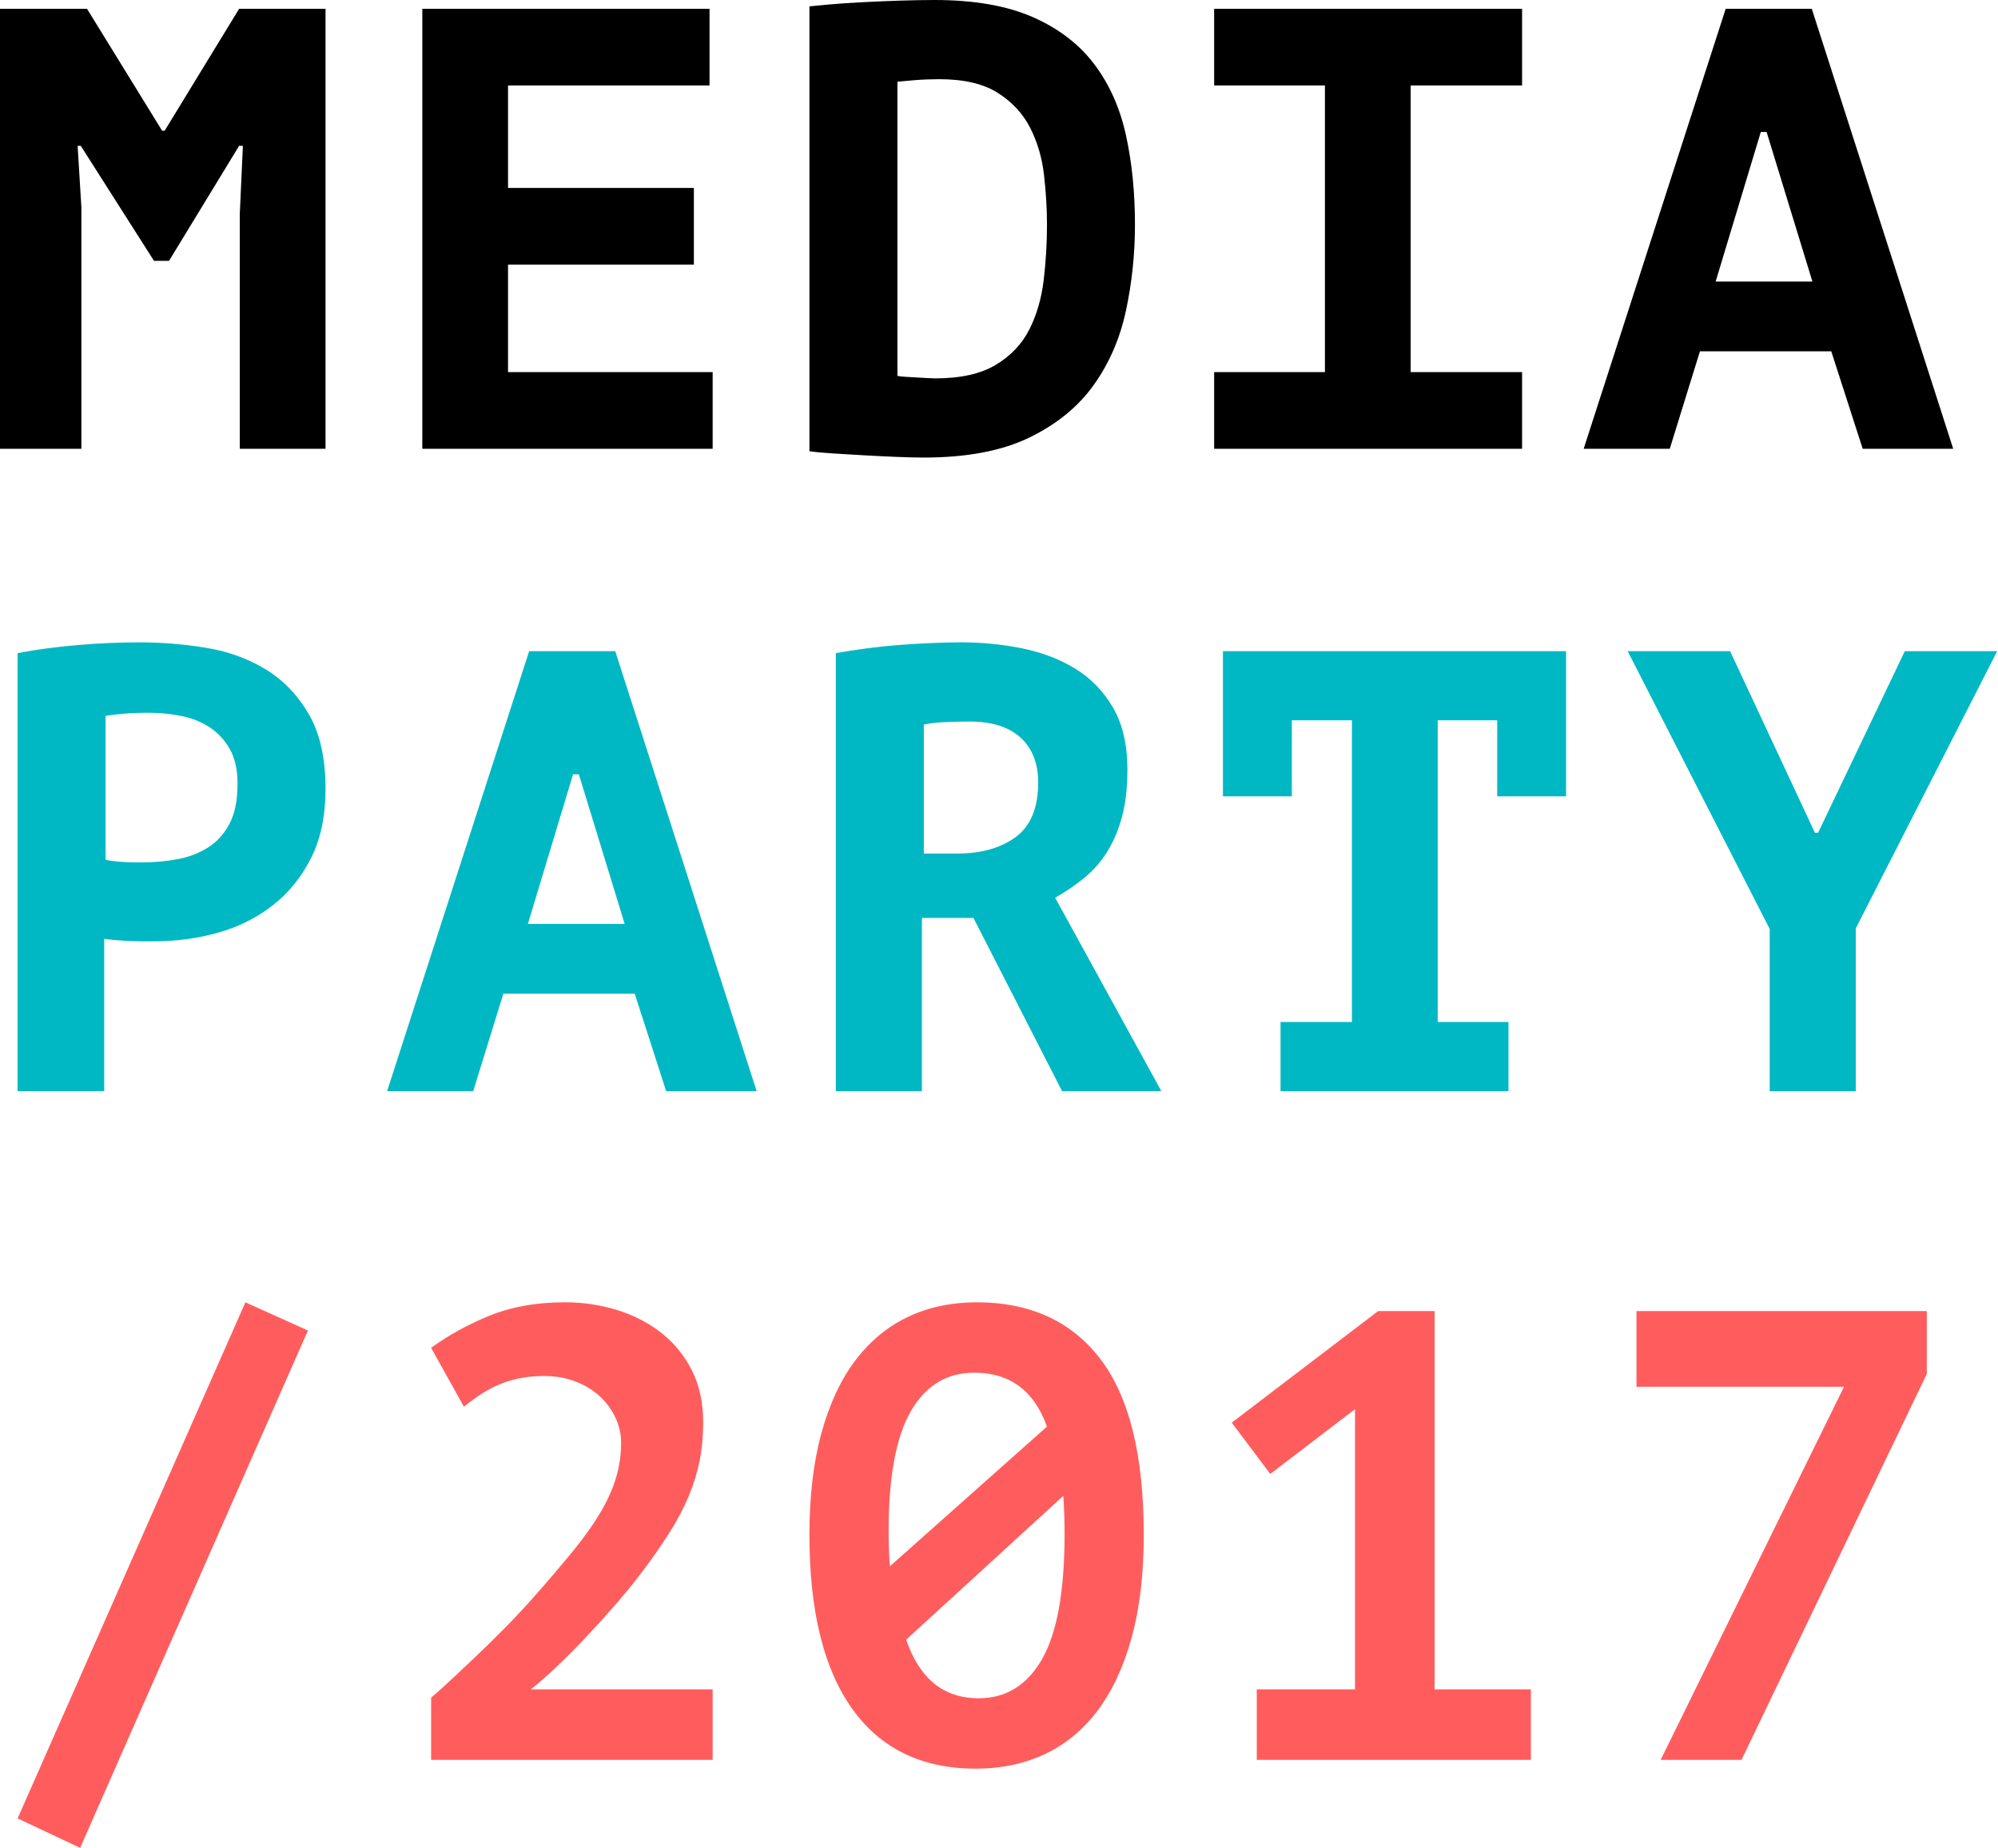
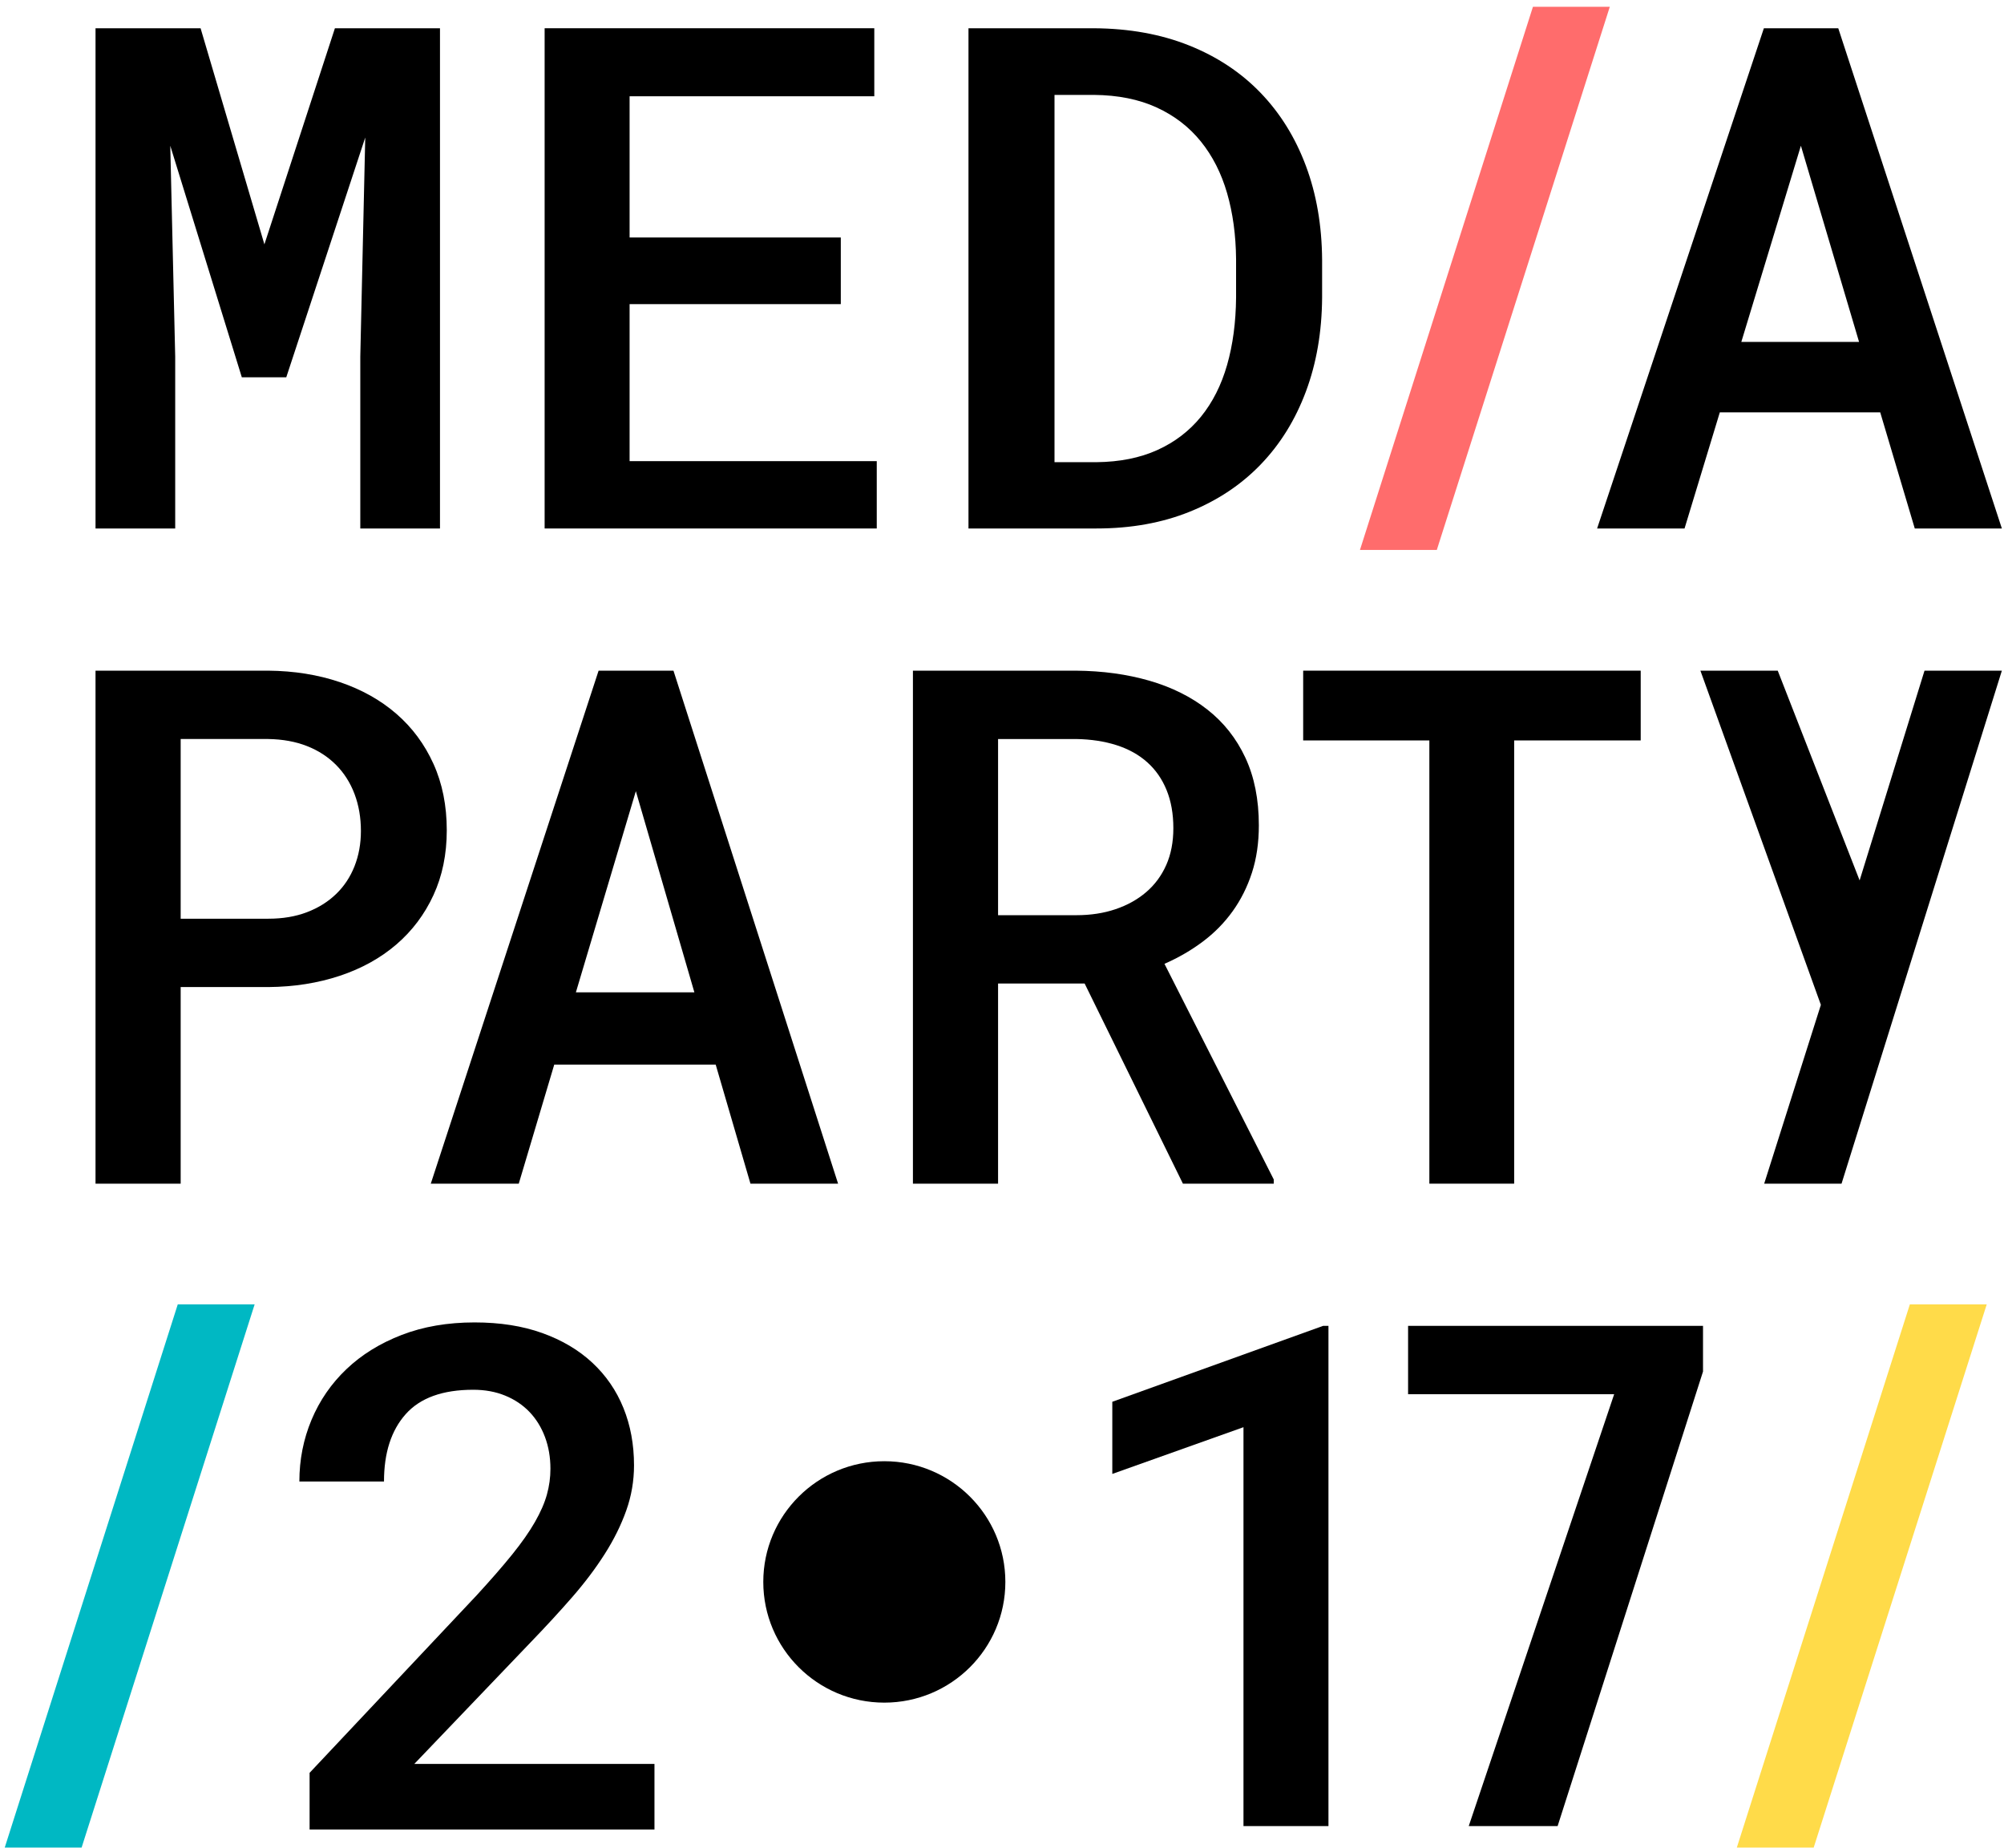
- <svg xmlns="http://www.w3.org/2000/svg" width="186px" height="172px" viewBox="0 0 186 172" version="1.1">
+ <svg xmlns="http://www.w3.org/2000/svg" width="243px" height="224px" viewBox="0 0 243 224" version="1.1">
  <defs />
-   <g id="Page-1" stroke="none" stroke-width="1" fill="none" fill-rule="evenodd">
-     <g id="Desktop" transform="translate(-194, -156)">
-       <g id="Group-5" transform="translate(194, 156)">
-         <path d="M1.638,60.791 C3.286,60.477 5.101,60.232 7.083,60.055 C9.065,59.879 11.037,59.79 12.999,59.79 C15.039,59.79 17.09,59.957 19.15,60.291 C21.21,60.624 23.065,61.291 24.713,62.291 C26.361,63.291 27.705,64.683 28.745,66.468 C29.785,68.253 30.305,70.577 30.305,73.44 C30.305,75.95 29.853,78.097 28.951,79.882 C28.048,81.667 26.851,83.137 25.36,84.294 C23.869,85.451 22.172,86.295 20.268,86.824 C18.365,87.354 16.393,87.618 14.353,87.618 L13.411,87.618 C12.979,87.618 12.528,87.609 12.057,87.589 C11.586,87.569 11.125,87.54 10.674,87.501 C10.222,87.462 9.899,87.422 9.702,87.383 L9.702,101.562 L1.638,101.562 L1.638,60.791 Z M13.824,66.343 C13.029,66.343 12.274,66.372 11.558,66.431 C10.842,66.49 10.266,66.559 9.829,66.638 L9.829,80.031 C9.988,80.07 10.226,80.109 10.544,80.149 C10.862,80.188 11.2,80.218 11.558,80.237 C11.916,80.257 12.264,80.267 12.602,80.267 L13.347,80.267 C14.421,80.267 15.484,80.168 16.538,79.972 C17.592,79.775 18.536,79.411 19.371,78.88 C20.206,78.349 20.872,77.612 21.369,76.668 C21.866,75.724 22.114,74.485 22.114,72.951 C22.114,71.653 21.876,70.581 21.399,69.735 C20.921,68.89 20.295,68.211 19.52,67.7 C18.745,67.189 17.86,66.835 16.866,66.638 C15.872,66.441 14.858,66.343 13.824,66.343 Z M59.088,92.494 L46.861,92.494 L44.053,101.562 L36.038,101.562 L49.26,60.61 L57.275,60.61 L70.438,101.562 L62.014,101.562 L59.088,92.494 Z M49.143,86 L58.152,86 L53.888,72.076 L53.347,72.076 L49.143,86 Z M77.81,60.791 C78.707,60.634 79.672,60.487 80.705,60.349 C81.739,60.212 82.773,60.104 83.806,60.026 C84.84,59.947 85.844,59.889 86.819,59.849 C87.794,59.81 88.691,59.79 89.51,59.79 C91.421,59.79 93.303,59.977 95.156,60.349 C97.008,60.722 98.666,61.359 100.129,62.261 C101.591,63.164 102.761,64.379 103.639,65.909 C104.516,67.439 104.955,69.341 104.955,71.616 C104.955,73.302 104.789,74.763 104.458,75.999 C104.126,77.234 103.668,78.323 103.083,79.264 C102.498,80.206 101.786,81.019 100.948,81.706 C100.109,82.392 99.202,83.01 98.227,83.559 L108.114,101.562 L98.871,101.562 L90.622,85.442 L85.824,85.442 L85.824,101.562 L77.81,101.562 L77.81,60.791 Z M90.247,67.162 C89.433,67.162 88.628,67.182 87.833,67.221 C87.038,67.26 86.427,67.339 86,67.457 L86,79.448 L89.142,79.448 C91.353,79.448 93.157,78.936 94.553,77.912 C95.949,76.888 96.648,75.195 96.648,72.832 C96.648,71.06 96.105,69.672 95.018,68.668 C93.932,67.664 92.342,67.162 90.247,67.162 Z M119.21,95.127 L125.855,95.127 L125.855,67.045 L120.26,67.045 L120.26,74.124 L113.848,74.124 L113.848,60.61 L145.79,60.61 L145.79,74.124 L139.379,74.124 L139.379,67.045 L133.841,67.045 L133.841,95.127 L140.428,95.127 L140.428,101.562 L119.21,101.562 L119.21,95.127 Z M164.746,86.468 L151.524,60.61 L161.06,60.61 L168.958,77.517 L169.25,77.517 L177.324,60.61 L185.924,60.61 L172.761,86.41 L172.761,101.562 L164.746,101.562 L164.746,86.468 Z" id="PARTY" fill="#00B8C3" />
-         <path d="M22.845,121.219 L28.667,123.842 L7.46,172 L1.638,169.258 L22.845,121.219 Z M66.343,163.81 L40.133,163.81 L40.133,158.023 C40.603,157.626 41.191,157.099 41.896,156.443 C42.601,155.787 43.395,155.041 44.276,154.206 C45.158,153.371 46.088,152.456 47.068,151.462 C48.047,150.468 49.007,149.434 49.947,148.36 C51.279,146.849 52.445,145.477 53.444,144.244 C54.443,143.011 55.266,141.848 55.912,140.755 C56.558,139.661 57.038,138.587 57.352,137.533 C57.665,136.48 57.822,135.396 57.822,134.283 C57.822,133.487 57.646,132.712 57.293,131.956 C56.94,131.201 56.451,130.534 55.824,129.958 C55.197,129.381 54.443,128.924 53.561,128.586 C52.68,128.248 51.71,128.079 50.652,128.079 C49.242,128.079 47.959,128.298 46.803,128.735 C45.648,129.172 44.443,129.908 43.189,130.942 L40.133,125.454 C41.779,124.261 43.61,123.257 45.628,122.442 C47.646,121.627 49.967,121.219 52.592,121.219 C54.276,121.219 55.892,121.458 57.44,121.935 C58.987,122.412 60.359,123.118 61.553,124.052 C62.748,124.987 63.698,126.15 64.404,127.542 C65.109,128.934 65.461,130.544 65.461,132.374 C65.461,133.646 65.354,134.829 65.138,135.923 C64.923,137.017 64.59,138.11 64.139,139.204 C63.689,140.297 63.101,141.421 62.376,142.574 C61.651,143.727 60.78,144.98 59.761,146.332 C58.978,147.366 58.125,148.41 57.205,149.464 C56.284,150.517 55.373,151.522 54.472,152.476 C53.571,153.43 52.68,154.325 51.798,155.16 C50.917,155.995 50.124,156.691 49.418,157.248 L66.343,157.248 L66.343,163.81 Z M75.352,142.864 C75.352,139.247 75.729,136.076 76.481,133.353 C77.233,130.63 78.293,128.374 79.659,126.586 C81.025,124.797 82.658,123.455 84.559,122.561 C86.46,121.666 88.578,121.219 90.914,121.219 C95.904,121.219 99.745,122.978 102.437,126.496 C105.13,130.014 106.476,135.47 106.476,142.864 C106.476,146.521 106.1,149.712 105.348,152.435 C104.595,155.158 103.536,157.423 102.17,159.232 C100.804,161.041 99.161,162.392 97.24,163.287 C95.32,164.181 93.191,164.629 90.855,164.629 C85.826,164.629 81.985,162.77 79.332,159.053 C76.679,155.336 75.352,149.94 75.352,142.864 Z M99.105,142.778 C99.105,142.138 99.095,141.528 99.075,140.948 C99.055,140.368 99.025,139.798 98.985,139.238 L84.362,152.617 C85.595,156.256 87.844,158.076 91.107,158.076 C93.653,158.076 95.623,156.856 97.016,154.417 C98.408,151.977 99.105,148.097 99.105,142.778 Z M82.724,142.525 C82.724,143.108 82.734,143.662 82.754,144.187 C82.774,144.712 82.804,145.246 82.844,145.79 L97.467,132.786 C96.268,129.443 94.011,127.771 90.695,127.771 C88.138,127.771 86.17,128.967 84.791,131.358 C83.413,133.749 82.724,137.471 82.724,142.525 Z M116.997,157.245 L126.14,157.245 L126.14,131.168 L118.252,137.195 L114.667,132.421 L128.292,122.038 L133.55,122.038 L133.55,157.245 L142.514,157.245 L142.514,163.81 L116.997,163.81 L116.997,157.245 Z M154.595,163.81 L171.666,129.08 L152.343,129.08 L152.343,122.038 L179.371,122.038 L179.371,127.886 L162.123,163.81 L154.595,163.81 Z" id="/2017" fill="#FF5D5D" />
-         <path d="M22.321,19.95 L22.612,13.573 L22.262,13.573 L15.735,24.279 L14.336,24.279 L7.518,13.573 L7.227,13.573 L7.576,19.306 L7.576,41.771 L0,41.771 L0,0.819 L8.101,0.819 L15.094,12.169 L15.327,12.169 L22.262,0.819 L30.305,0.819 L30.305,41.771 L22.321,41.771 L22.321,19.95 Z M39.314,0.819 L66.052,0.819 L66.052,7.956 L47.295,7.956 L47.295,17.493 L64.595,17.493 L64.595,24.63 L47.295,24.63 L47.295,34.634 L66.343,34.634 L66.343,41.771 L39.314,41.771 L39.314,0.819 Z M75.352,0.591 C75.709,0.551 76.333,0.492 77.224,0.413 C78.115,0.335 79.126,0.266 80.255,0.207 C81.384,0.148 82.552,0.098 83.76,0.059 C84.969,0.02 86.048,0 86.999,0 C90.683,0 93.733,0.532 96.15,1.595 C98.566,2.658 100.478,4.125 101.884,5.996 C103.29,7.866 104.271,10.072 104.825,12.612 C105.38,15.152 105.657,17.918 105.657,20.911 C105.657,23.629 105.38,26.287 104.825,28.886 C104.271,31.485 103.27,33.799 101.824,35.827 C100.379,37.855 98.378,39.489 95.823,40.73 C93.268,41.97 89.99,42.59 85.989,42.59 C85.355,42.59 84.543,42.571 83.552,42.531 C82.562,42.492 81.552,42.443 80.522,42.384 C79.492,42.325 78.502,42.266 77.551,42.207 C76.6,42.147 75.867,42.079 75.352,42 L75.352,0.591 Z M87.434,7.371 C86.664,7.371 85.914,7.401 85.185,7.459 C84.455,7.517 83.908,7.566 83.543,7.605 L83.543,34.986 C83.705,35.024 83.948,35.054 84.272,35.073 C84.597,35.093 84.931,35.112 85.276,35.131 C85.62,35.151 85.955,35.17 86.279,35.19 C86.603,35.209 86.867,35.219 87.069,35.219 C89.42,35.219 91.295,34.801 92.694,33.964 C94.092,33.127 95.136,32.028 95.825,30.665 C96.514,29.303 96.96,27.766 97.163,26.053 C97.365,24.341 97.467,22.628 97.467,20.916 C97.467,19.437 97.375,17.899 97.193,16.304 C97.011,14.708 96.585,13.248 95.916,11.925 C95.247,10.602 94.244,9.512 92.906,8.656 C91.569,7.8 89.745,7.371 87.434,7.371 Z M113.029,34.634 L123.342,34.634 L123.342,7.956 L113.029,7.956 L113.029,0.819 L141.695,0.819 L141.695,7.956 L131.324,7.956 L131.324,34.634 L141.695,34.634 L141.695,41.771 L113.029,41.771 L113.029,34.634 Z M170.479,32.703 L158.252,32.703 L155.444,41.771 L147.429,41.771 L160.65,0.819 L168.665,0.819 L181.829,41.771 L173.404,41.771 L170.479,32.703 Z M159.714,26.21 L168.724,26.21 L164.459,12.286 L163.919,12.286 L159.714,26.21 Z" id="MEDIA" fill="#000000" />
+   <g id="V.2" stroke="none" stroke-width="1" fill="none" fill-rule="evenodd">
+     <g id="Desktop" transform="translate(-233, -194)">
+       <g id="Group-5" transform="translate(40, 193)">
+         <g id="logo_mp_sq_w" transform="translate(193, 0)">
+           <g>
+             <g id="Media" transform="translate(11.00752, 0)">
+               <polygon id="Fill-66" fill="#000000" points="13.315 4.425 21.053 30.626 29.603 4.425 42.344 4.425 42.344 65.073 32.681 65.073 32.681 44.245 33.281 17.671 23.704 46.745 18.316 46.745 9.639 18.67 10.237 44.245 10.237 65.073 0.576 65.073 0.576 4.425" />
+               <polygon id="Fill-68" fill="#000000" points="90.945 37.872 65.336 37.872 65.336 56.908 95.306 56.908 95.306 65.072 55.033 65.072 55.033 4.424 95.007 4.424 95.007 12.672 65.336 12.672 65.336 29.793 90.945 29.793" />
+               <path d="M116.859,12.506 L116.859,57.034 L121.947,57.034 C124.768,57.004 127.234,56.512 129.344,55.554 C131.452,54.597 133.211,53.249 134.622,51.515 C136.033,49.779 137.088,47.688 137.787,45.246 C138.486,42.802 138.849,40.08 138.876,37.082 L138.876,32.415 C138.849,29.5 138.486,26.834 137.787,24.418 C137.088,22.003 136.027,19.912 134.602,18.149 C133.176,16.385 131.388,15.012 129.236,14.026 C127.084,13.04 124.556,12.533 121.648,12.506 L116.859,12.506 Z M106.428,65.071 L106.428,4.426 L121.648,4.426 C125.922,4.453 129.764,5.146 133.169,6.507 C136.576,7.868 139.467,9.784 141.848,12.255 C144.228,14.726 146.059,17.677 147.341,21.107 C148.624,24.537 149.28,28.334 149.308,32.5 L149.308,37.082 C149.28,41.247 148.624,45.043 147.341,48.473 C146.059,51.903 144.235,54.846 141.869,57.304 C139.504,59.761 136.64,61.671 133.275,63.03 C129.913,64.391 126.137,65.071 121.947,65.071 L106.428,65.071 Z" id="Fill-70" fill="#000000" />
+               <polygon id="Fill-74" fill="#FF6C6C" points="163.216 67.675 153.897 67.675 174.873 1.822 184.193 1.822" />
+               <path d="M200.14,42.454 L214.418,42.454 L207.364,18.67 L200.14,42.454 Z M216.983,50.993 L197.533,50.993 L193.256,65.071 L182.654,65.071 L202.875,4.426 L211.896,4.426 L231.733,65.071 L221.173,65.071 L216.983,50.993 Z" id="Fill-72" fill="#000000" />
+             </g>
+             <g id="Party" transform="translate(11.00752, 80.4878)" fill="#000000">
+               <path d="M10.9,31.894 L21.526,31.894 C23.276,31.894 24.84,31.631 26.216,31.104 C27.593,30.577 28.769,29.844 29.743,28.904 C30.719,27.965 31.464,26.84 31.982,25.53 C32.497,24.219 32.756,22.796 32.756,21.257 C32.756,19.635 32.497,18.14 31.982,16.772 C31.464,15.405 30.719,14.231 29.743,13.249 C28.769,12.266 27.593,11.504 26.216,10.962 C24.84,10.422 23.276,10.137 21.526,10.108 L10.9,10.108 L10.9,31.894 Z M10.9,40.181 L10.9,64.016 L0.575,64.016 L0.575,1.821 L21.526,1.821 C24.652,1.85 27.542,2.313 30.197,3.21 C32.849,4.108 35.137,5.388 37.058,7.055 C38.979,8.721 40.478,10.743 41.554,13.121 C42.63,15.499 43.167,18.182 43.167,21.173 C43.167,24.078 42.63,26.697 41.554,29.032 C40.478,31.368 38.979,33.361 37.058,35.013 C35.137,36.665 32.849,37.931 30.197,38.815 C27.542,39.698 24.652,40.154 21.526,40.181 L10.9,40.181 Z" id="Fill-77" />
+               <path d="M58.823,40.822 L73.192,40.822 L66.094,16.431 L58.823,40.822 Z M75.775,49.579 L56.2,49.579 L51.896,64.017 L41.228,64.017 L61.577,1.822 L70.655,1.822 L90.617,64.017 L79.991,64.017 L75.775,49.579 Z" id="Fill-79" />
+               <path d="M110.016,31.467 L119.525,31.467 C121.246,31.467 122.822,31.226 124.256,30.741 C125.691,30.256 126.931,29.567 127.979,28.668 C129.024,27.772 129.835,26.676 130.41,25.379 C130.982,24.084 131.27,22.597 131.27,20.916 C131.27,19.178 130.997,17.642 130.452,16.303 C129.907,14.964 129.125,13.839 128.107,12.928 C127.089,12.017 125.849,11.327 124.387,10.857 C122.923,10.387 121.288,10.138 119.481,10.109 L110.016,10.109 L110.016,31.467 Z M120.514,39.754 L110.016,39.754 L110.016,64.017 L99.691,64.017 L99.691,1.822 L119.481,1.822 C122.693,1.85 125.654,2.256 128.366,3.039 C131.076,3.822 133.42,4.99 135.4,6.542 C137.379,8.095 138.913,10.037 140.003,12.373 C141.092,14.707 141.637,17.442 141.637,20.574 C141.637,22.681 141.358,24.597 140.799,26.32 C140.239,28.043 139.458,29.601 138.454,30.997 C137.451,32.393 136.245,33.617 134.84,34.67 C133.435,35.724 131.886,36.622 130.193,37.363 L143.444,63.505 L143.444,64.017 L132.431,64.017 L120.514,39.754 Z" id="Fill-81" />
+               <polygon id="Fill-83" points="187.94 10.28 172.596 10.28 172.596 64.016 162.313 64.016 162.313 10.28 147.012 10.28 147.012 1.821 187.94 1.821" />
+               <polygon id="Fill-85" points="222.354 1.822 214.486 27.248 204.557 1.822 195.179 1.822 209.787 42.338 202.913 64.017 212.293 64.017 231.733 1.822" />
+             </g>
+             <g id="2017" transform="translate(0, 157.3171)">
+               <polygon id="Fill-87" fill="#00B8C3" points="9.897 67.675 0.575 67.675 21.555 1.822 30.877 1.822" />
+               <path d="M79.359,65.489 L37.541,65.489 L37.541,58.616 L57.808,37.082 C59.518,35.22 60.951,33.575 62.106,32.145 C63.26,30.714 64.18,29.403 64.864,28.208 C65.548,27.015 66.032,25.905 66.317,24.877 C66.603,23.849 66.744,22.808 66.744,21.753 C66.744,20.364 66.524,19.08 66.082,17.9 C65.64,16.72 65.012,15.707 64.202,14.86 C63.389,14.013 62.405,13.353 61.25,12.881 C60.096,12.409 58.806,12.173 57.381,12.173 C53.675,12.173 50.945,13.159 49.193,15.131 C47.439,17.101 46.562,19.823 46.562,23.295 L36.301,23.295 C36.301,20.655 36.793,18.164 37.776,15.817 C38.759,13.471 40.17,11.423 42.009,9.674 C43.847,7.923 46.078,6.542 48.701,5.529 C51.323,4.515 54.273,4.009 57.551,4.009 C60.63,4.009 63.367,4.439 65.761,5.3 C68.155,6.16 70.18,7.362 71.833,8.902 C73.486,10.444 74.741,12.27 75.596,14.381 C76.451,16.49 76.879,18.809 76.879,21.335 C76.879,23.225 76.565,25.051 75.937,26.814 C75.312,28.578 74.442,30.334 73.33,32.082 C72.219,33.831 70.892,35.589 69.353,37.353 C67.814,39.116 66.146,40.927 64.35,42.787 L50.24,57.533 L79.359,57.533 L79.359,65.489 Z" id="Fill-91" fill="#000000" />
+               <path d="M121.907,35.47 C121.907,43.552 115.336,50.105 107.231,50.105 C99.125,50.105 92.554,43.552 92.554,35.47 C92.554,27.389 99.125,20.836 107.231,20.836 C115.336,20.836 121.907,27.389 121.907,35.47" id="Fill-97" fill="#000000" />
+               <polygon id="Fill-93" fill="#000000" points="161.086 65.072 150.781 65.072 150.781 16.712 134.875 22.377 134.875 13.631 160.444 4.424 161.086 4.424" />
+               <polygon id="Fill-95" fill="#000000" points="206.503 9.965 188.873 65.072 178.096 65.072 195.729 12.714 170.741 12.714 170.741 4.426 206.503 4.426" />
+               <polygon id="Fill-89" fill="#FFDB49" points="219.925 67.675 210.604 67.675 231.584 1.822 240.906 1.822" />
+             </g>
+           </g>
+         </g>
      </g>
    </g>
  </g>
</svg>
